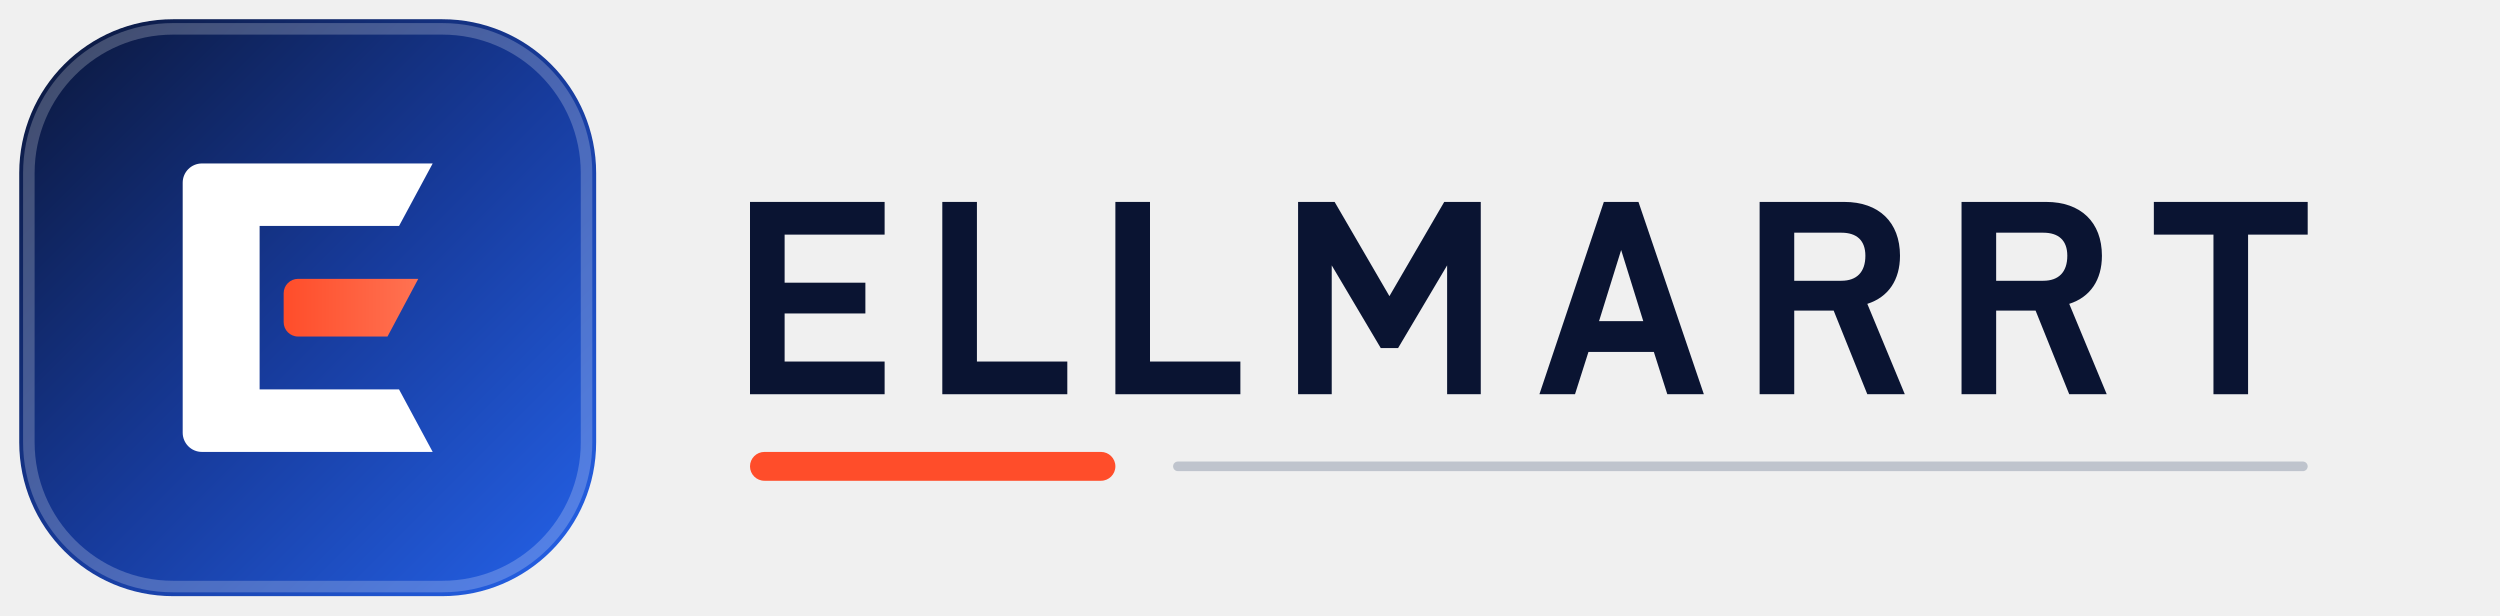
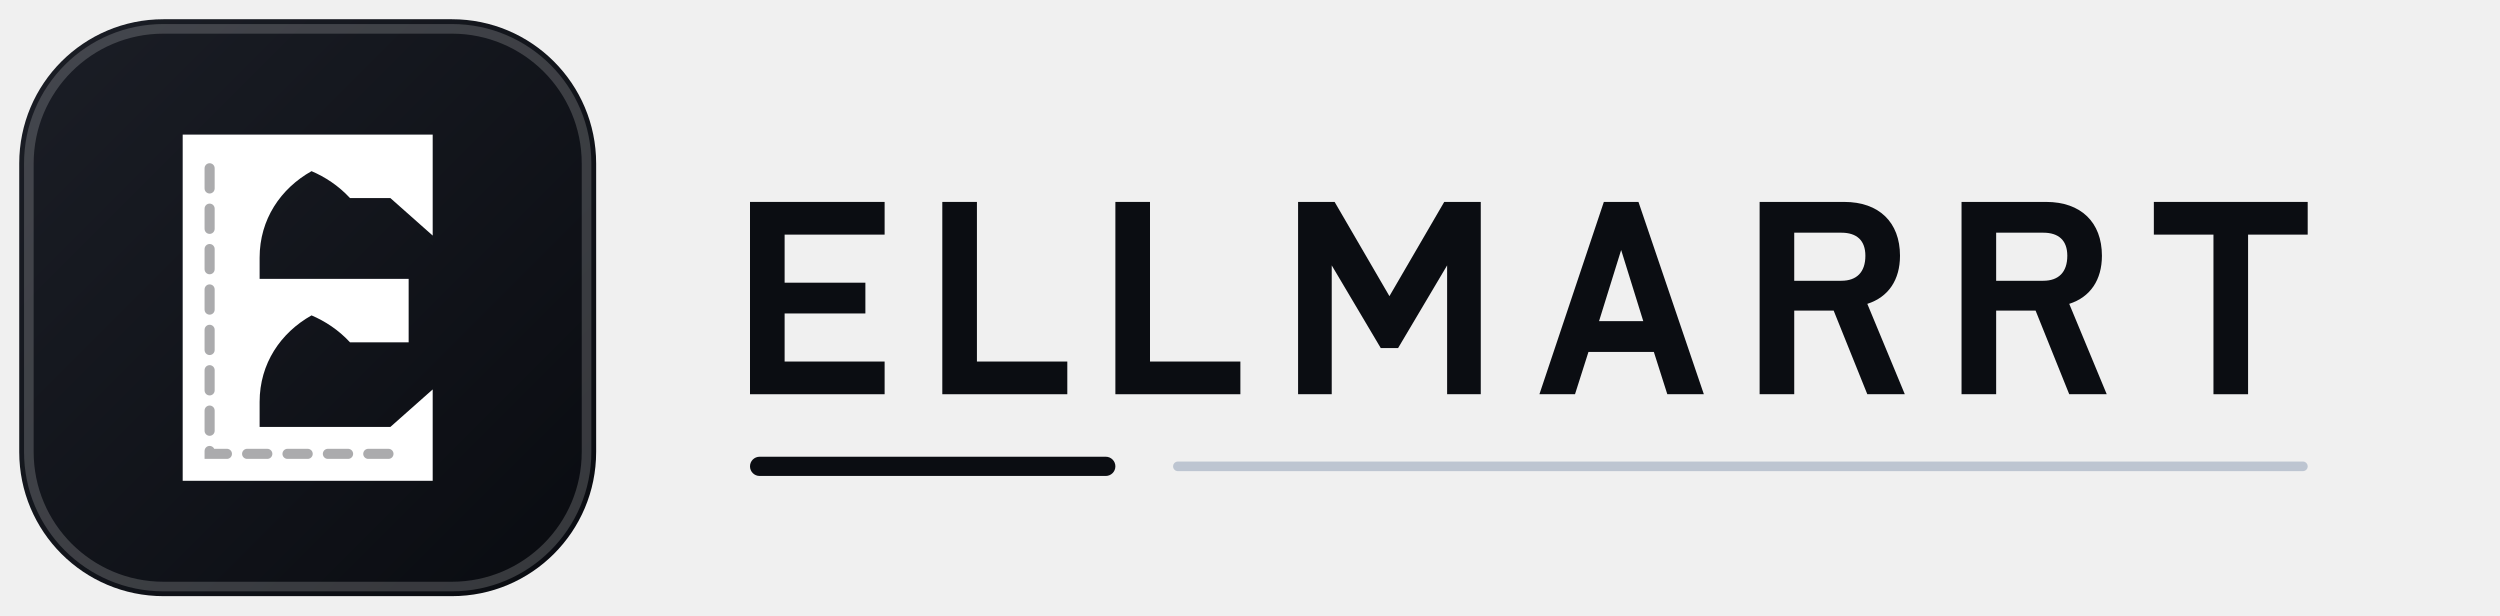
<svg xmlns="http://www.w3.org/2000/svg" viewBox="0 0 260 64" width="260" height="64" role="img" aria-label="ELLMARRT">
  <defs>
-     <linearGradient id="lg-bg" x1="0" y1="0" x2="1" y2="1">
-       <stop offset="0%" stop-color="#0B1638" />
-       <stop offset="52%" stop-color="#173B9C" />
-       <stop offset="100%" stop-color="#2563EB" />
-     </linearGradient>
-     <linearGradient id="lg-coral" x1="0" y1="0" x2="1" y2="0">
-       <stop offset="0%" stop-color="#FF4D2A" />
-       <stop offset="100%" stop-color="#FF7252" />
+     <linearGradient id="ob-lbg" x1="0" y1="0" x2="1" y2="1">
+       <stop offset="0%" stop-color="#1B1E26" />
+       <stop offset="100%" stop-color="#090B10" />
    </linearGradient>
  </defs>
-   <rect x="2" y="2" width="60" height="60" rx="16" fill="url(#lg-bg)" />
-   <rect x="3" y="3" width="58" height="58" rx="15" fill="none" stroke="rgba(255,255,255,0.22)" stroke-width="1.2" />
-   <path fill="#FFFFFF" d="M21 17h24l-3.5 6.5H27v17h14.5L45 47H21a2 2 0 0 1-2-2V19a2 2 0 0 1 2-2z" />
-   <path fill="url(#lg-coral)" d="M31 29h12.5l-3.2 6H31a1.5 1.5 0 0 1-1.5-1.5v-3A1.5 1.5 0 0 1 31 29z" />
-   <g fill="#0A1432">
+   <rect x="2" y="2" width="60" height="60" rx="15" fill="url(#ob-lbg)" />
+   <rect x="3" y="3" width="58" height="58" rx="14" fill="none" stroke="rgba(255,255,255,0.18)" stroke-width="1" />
+   <path fill="#FFFFFF" d="M19 14H45V24.5L40.6 20.6H36.4C35.2 19.3 33.8 18.4 32.4 17.8C29.2 19.6 27 22.8 27 26.8V29H42.5V35.6H36.4C35.2 34.3 33.8 33.4 32.4 32.8C29.2 34.6 27 37.8 27 41.8V44.4H40.6L45 40.5V50H19Z" />
+   <path d="M21.8 17.5V47.2H41.5" fill="none" stroke="#090B10" stroke-opacity="0.34" stroke-width="1.05" stroke-dasharray="2.1 2.1" stroke-linecap="round" />
+   <g fill="#0B0D12">
    <path d="M78 21h14v3.4H81.6v5H90v3.2h-8.4v5H92V41H78z" />
    <path d="M98 21h3.6v16.6H111V41H98z" />
    <path d="M116 21h3.6v16.6H129V41h-13z" />
    <path d="M135 41V21h3.8l5.7 9.8L150.2 21H154v20h-3.5V27.6l-5.1 8.6h-1.8l-5.1-8.6V41z" />
    <path d="M166.8 21h3.6l6.8 20h-3.8l-1.4-4.4h-6.8l-1.4 4.4h-3.7zm-.5 12.4h4.6l-2.3-7.4z" />
    <path d="M183 21h8.8c3.6 0 5.8 2.1 5.8 5.6 0 2.5-1.2 4.3-3.4 5l3.9 9.4h-3.9l-3.5-8.7h-4.1V41H183zm3.6 8.2h4.9c1.6 0 2.5-.9 2.5-2.6 0-1.6-.9-2.4-2.5-2.4h-4.9z" />
    <path d="M204 21h8.8c3.6 0 5.8 2.1 5.8 5.6 0 2.5-1.2 4.3-3.4 5l3.9 9.4h-3.9l-3.5-8.7h-4.1V41H204zm3.6 8.2h4.9c1.6 0 2.5-.9 2.5-2.6 0-1.6-.9-2.4-2.5-2.4h-4.9z" />
    <path d="M224 21h16v3.4h-6.2V41h-3.6V24.4H224z" />
  </g>
-   <rect x="78" y="47" width="38" height="3" rx="1.5" fill="#FF4D2A" />
-   <rect x="122" y="48" width="118" height="1" rx="0.5" fill="#64748B" opacity="0.35" />
+   <rect x="78" y="47.5" width="38" height="2" rx="1" fill="#0B0D12" />
+   <rect x="122" y="48" width="118" height="1" rx="0.5" fill="#94A3B8" opacity="0.55" />
</svg>
